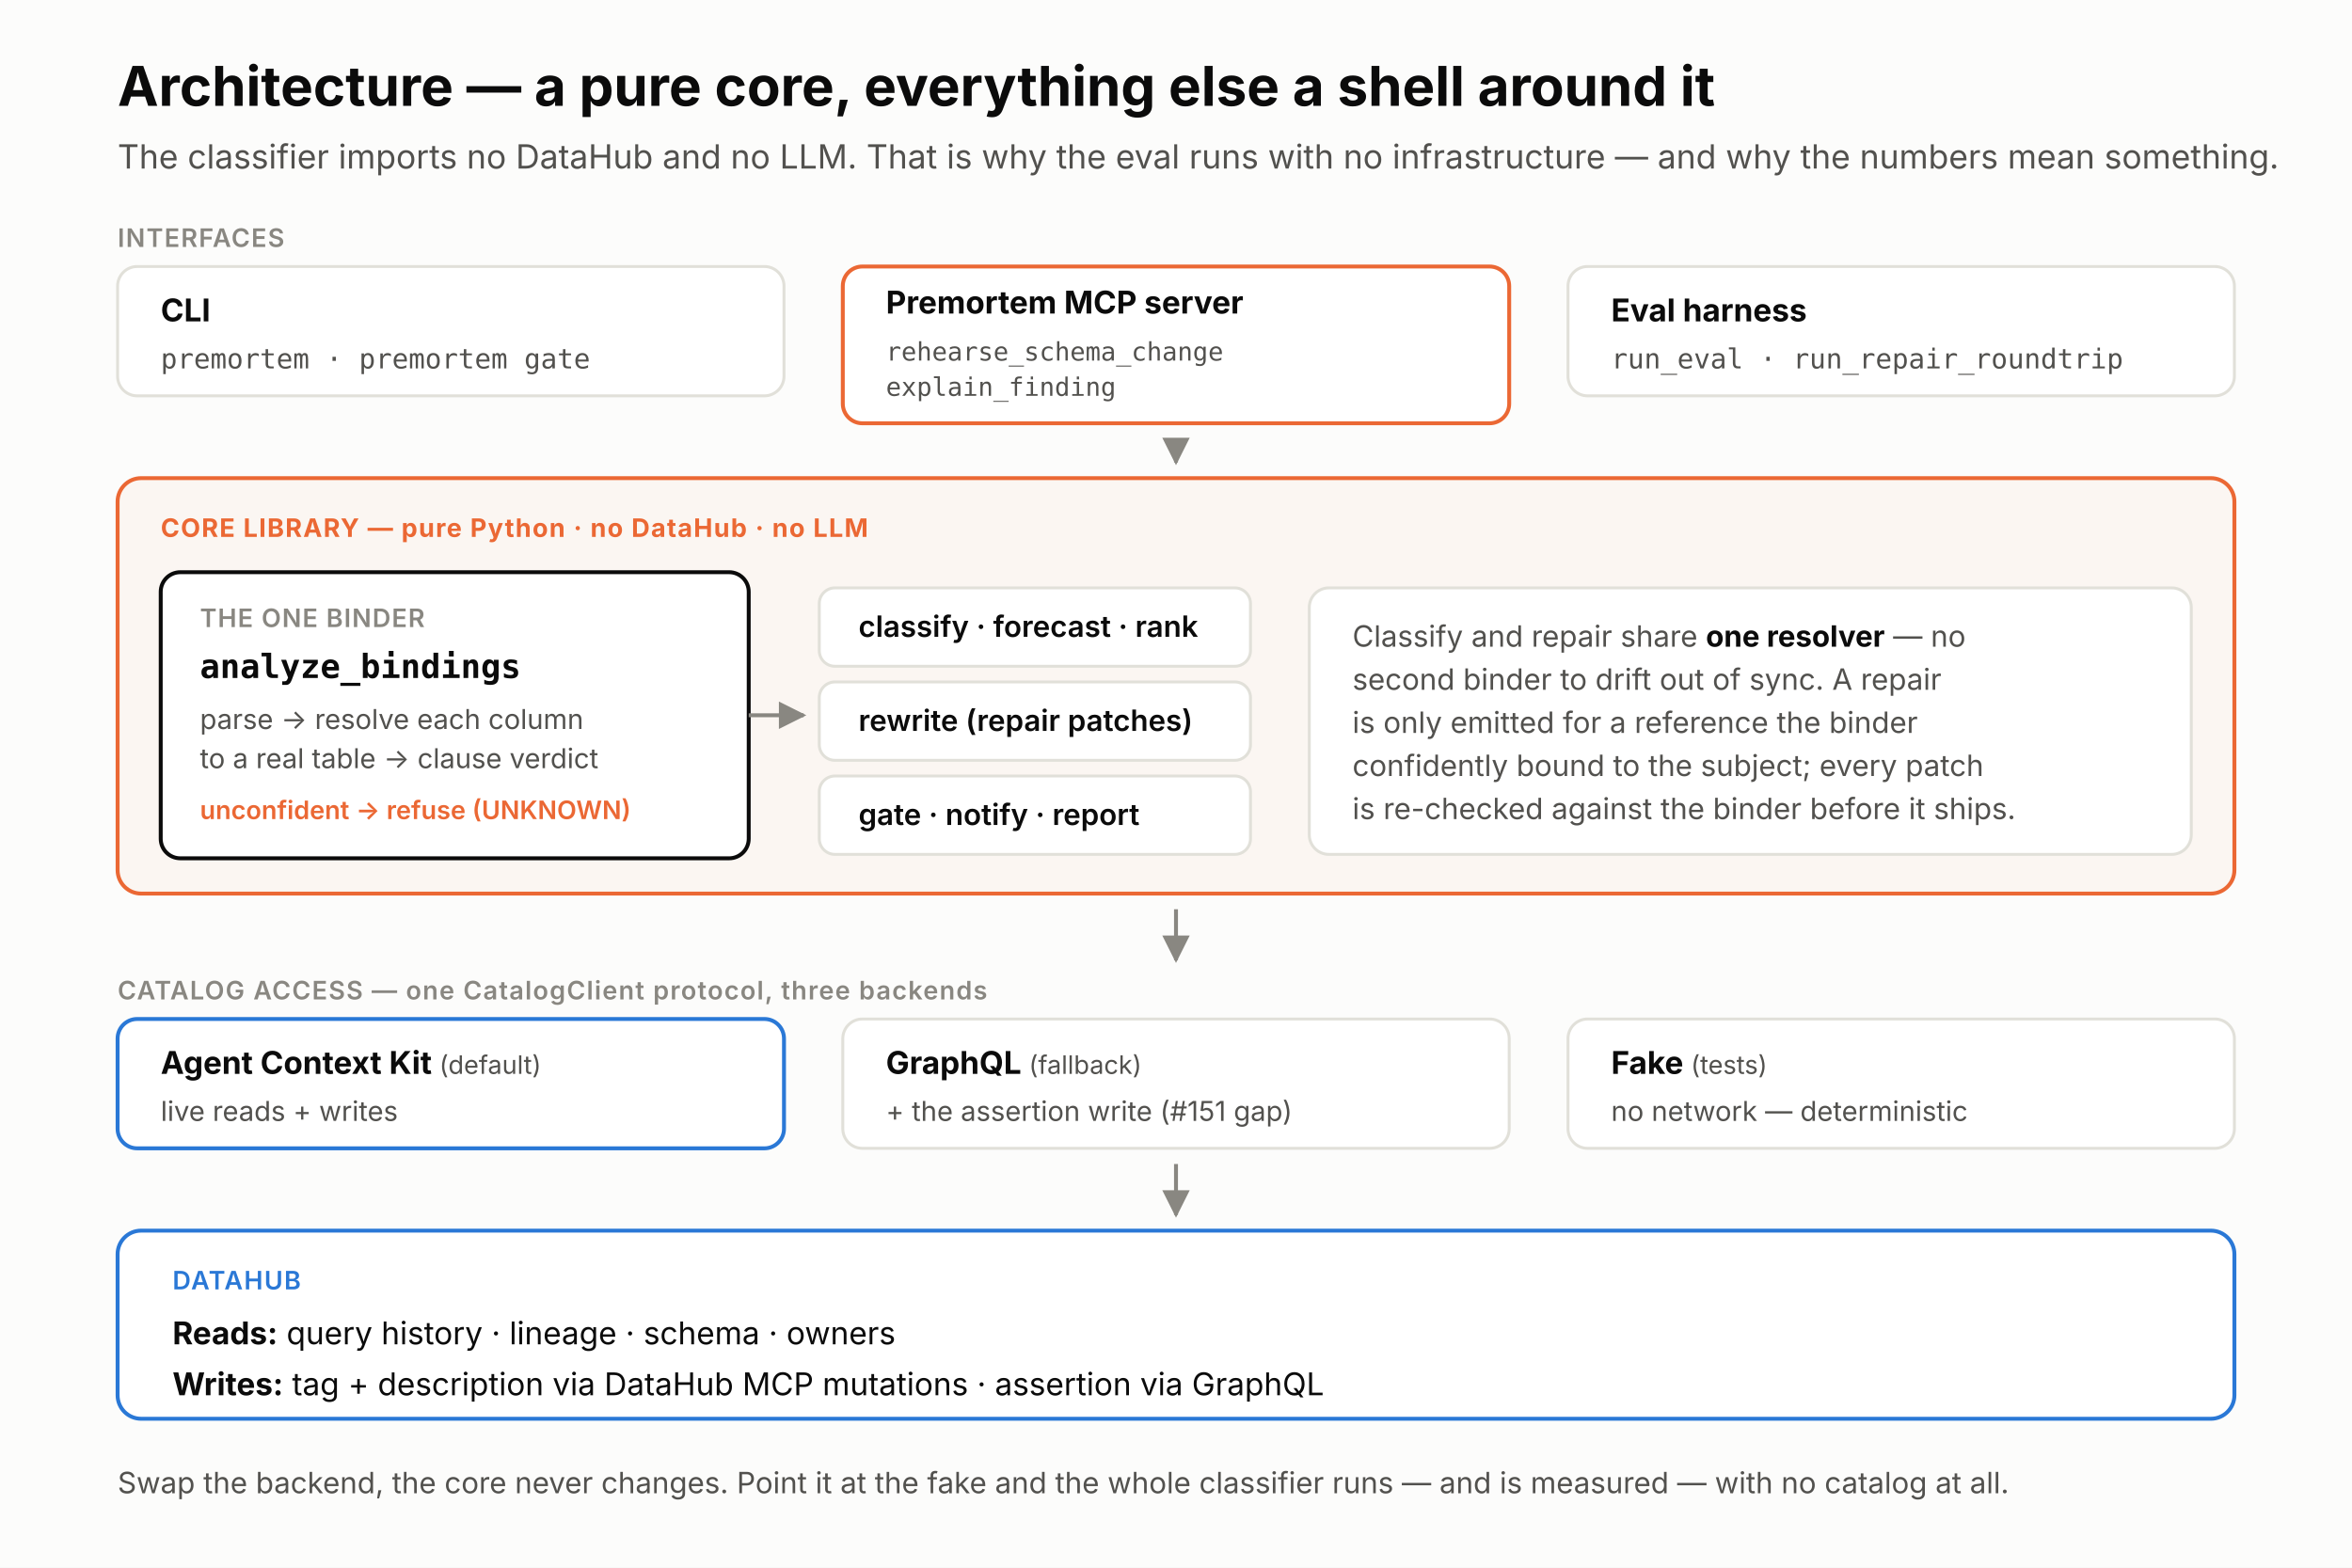
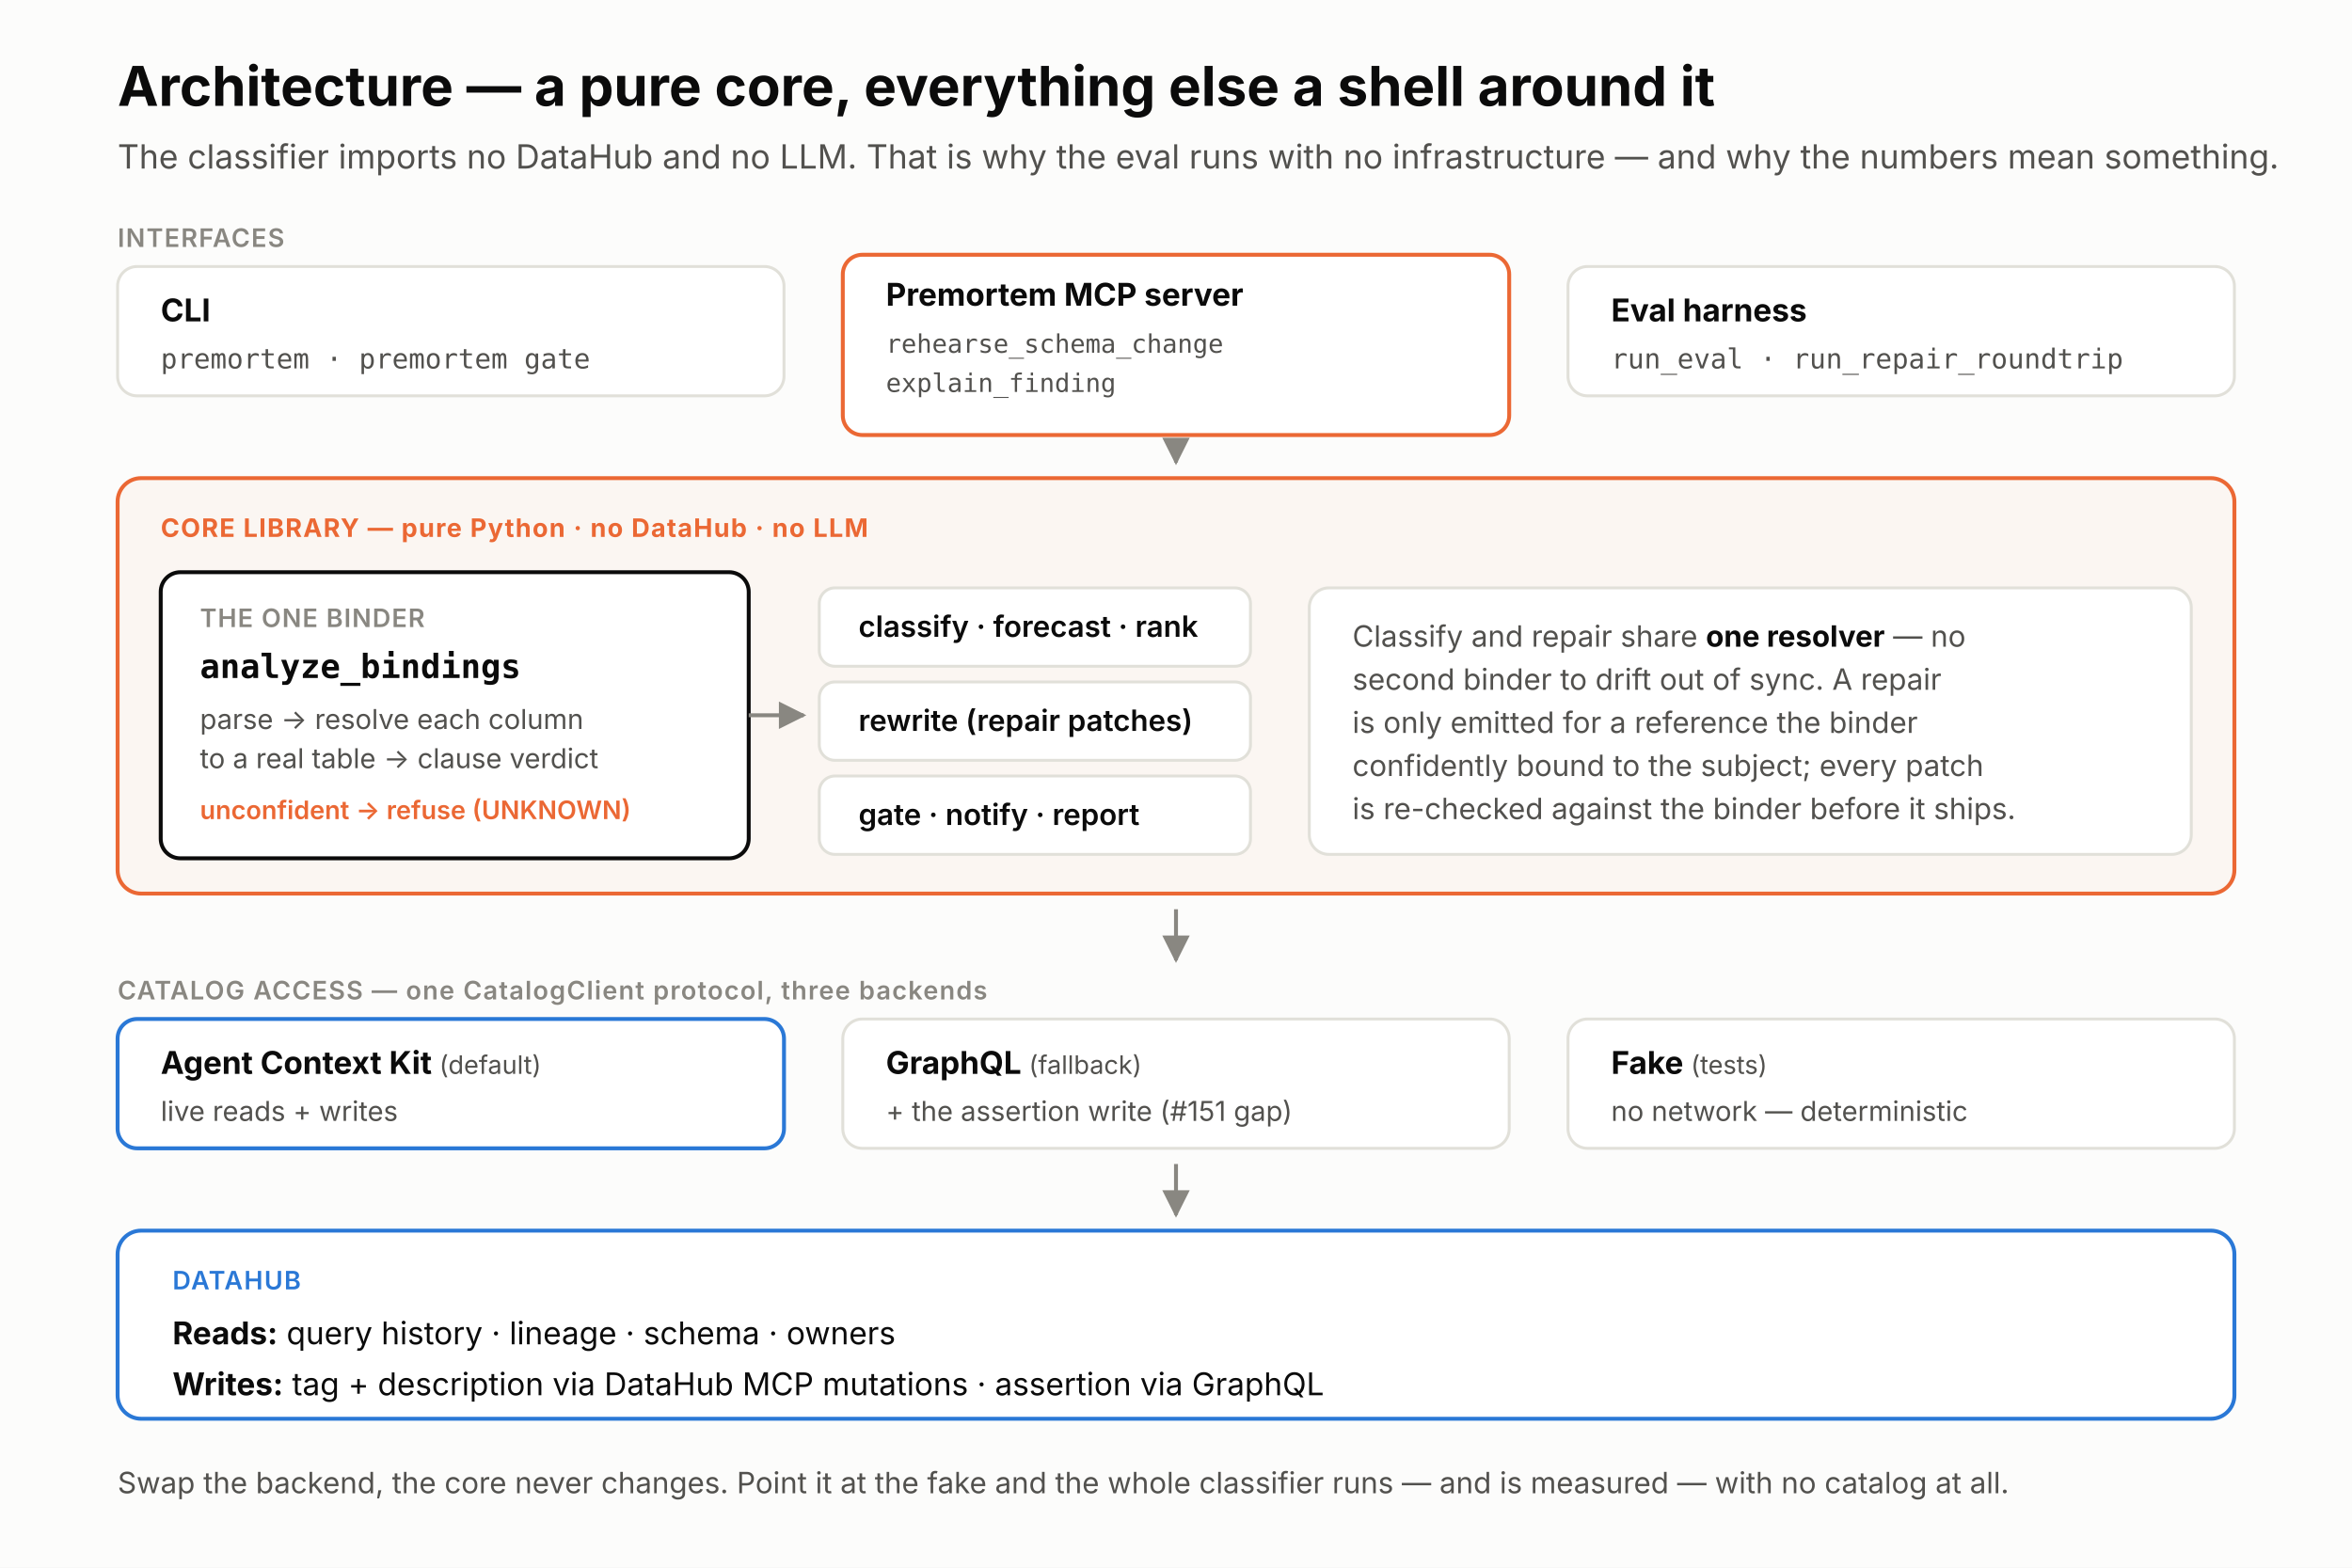
<svg xmlns="http://www.w3.org/2000/svg" viewBox="0 0 1200 800" width="1200" height="800" font-family="system-ui, -apple-system, 'Segoe UI', sans-serif">
  <rect width="1200" height="800" fill="#fcfcfb" />
  <defs>
    <marker id="a" viewBox="0 0 10 10" refX="9" refY="5" markerWidth="7" markerHeight="7" orient="auto-start-reverse">
      <path d="M0 0 L10 5 L0 10 z" fill="#898781" />
    </marker>
  </defs>
  <text x="60" y="54" font-size="28" font-weight="700" fill="#0b0b0b">Architecture — a pure core, everything else a shell around it</text>
  <text x="60" y="86" font-size="17" fill="#52514e">The classifier imports no DataHub and no LLM. That is why the eval runs with no infrastructure — and why the numbers mean something.</text>
  <text x="60" y="126" font-size="13" font-weight="600" fill="#898781" letter-spacing="0.6">INTERFACES</text>
  <g>
    <rect x="60" y="136" width="340" height="66" rx="10" fill="#ffffff" stroke="#e1e0d9" stroke-width="1.5" />
    <text x="82" y="164" font-size="16" font-weight="700" fill="#0b0b0b">CLI</text>
    <text x="82" y="188" font-size="14" font-family="ui-monospace, Menlo, monospace" fill="#52514e">premortem · premortem gate</text>
  </g>
  <g>
-     <rect x="430" y="136" width="340" height="80" rx="10" fill="#ffffff" stroke="#eb6834" stroke-width="2" />
-     <text x="452" y="160" font-size="16" font-weight="700" fill="#0b0b0b">Premortem MCP server</text>
-     <text x="452" y="184" font-size="13" font-family="ui-monospace, Menlo, monospace" fill="#52514e">rehearse_schema_change</text>
-     <text x="452" y="202" font-size="13" font-family="ui-monospace, Menlo, monospace" fill="#52514e">explain_finding</text>
+     <rect x="430" y="130" width="340" height="92" rx="10" fill="#ffffff" stroke="#eb6834" stroke-width="2" />
+     <text x="452" y="156" font-size="16" font-weight="700" fill="#0b0b0b">Premortem MCP server</text>
+     <text x="452" y="180" font-size="13" font-family="ui-monospace, Menlo, monospace" fill="#52514e">rehearse_schema_change</text>
+     <text x="452" y="200" font-size="13" font-family="ui-monospace, Menlo, monospace" fill="#52514e">explain_finding</text>
  </g>
  <g>
    <rect x="800" y="136" width="340" height="66" rx="10" fill="#ffffff" stroke="#e1e0d9" stroke-width="1.5" />
    <text x="822" y="164" font-size="16" font-weight="700" fill="#0b0b0b">Eval harness</text>
    <text x="822" y="188" font-size="14" font-family="ui-monospace, Menlo, monospace" fill="#52514e">run_eval · run_repair_roundtrip</text>
  </g>
-   <path d="M600 224 L600 236" stroke="#898781" stroke-width="2" marker-end="url(#a)" />
+   <path d="M600 230 L600 236" stroke="#898781" stroke-width="2" marker-end="url(#a)" />
  <rect x="60" y="244" width="1080" height="212" rx="12" fill="#fbf6f2" stroke="#eb6834" stroke-width="2" />
  <text x="82" y="274" font-size="13" font-weight="700" fill="#eb6834" letter-spacing="0.6">CORE LIBRARY — pure Python · no DataHub · no LLM</text>
  <rect x="82" y="292" width="300" height="146" rx="10" fill="#ffffff" stroke="#0b0b0b" stroke-width="2" />
  <text x="102" y="320" font-size="13" font-weight="600" fill="#898781" letter-spacing="0.5">THE ONE BINDER</text>
  <text x="102" y="346" font-size="17" font-weight="700" font-family="ui-monospace, Menlo, monospace" fill="#0b0b0b">analyze_bindings</text>
  <text x="102" y="372" font-size="14" fill="#52514e">parse → resolve each column</text>
  <text x="102" y="392" font-size="14" fill="#52514e">to a real table → clause verdict</text>
  <text x="102" y="418" font-size="13" fill="#eb6834" font-weight="600">unconfident → refuse (UNKNOWN)</text>
  <path d="M382 365 L410 365" stroke="#898781" stroke-width="2" marker-end="url(#a)" />
  <g font-size="15" fill="#0b0b0b">
    <rect x="418" y="300" width="220" height="40" rx="8" fill="#ffffff" stroke="#e1e0d9" stroke-width="1.5" />
    <text x="438" y="325" font-weight="600">classify · forecast · rank</text>
    <rect x="418" y="348" width="220" height="40" rx="8" fill="#ffffff" stroke="#e1e0d9" stroke-width="1.5" />
    <text x="438" y="373" font-weight="600">rewrite (repair patches)</text>
    <rect x="418" y="396" width="220" height="40" rx="8" fill="#ffffff" stroke="#e1e0d9" stroke-width="1.5" />
    <text x="438" y="421" font-weight="600">gate · notify · report</text>
  </g>
  <rect x="668" y="300" width="450" height="136" rx="10" fill="#ffffff" stroke="#e1e0d9" stroke-width="1.5" />
  <text x="690" y="330" font-size="15" fill="#52514e">Classify and repair share <tspan font-weight="700" fill="#0b0b0b">one resolver</tspan> — no</text>
  <text x="690" y="352" font-size="15" fill="#52514e">second binder to drift out of sync. A repair</text>
  <text x="690" y="374" font-size="15" fill="#52514e">is only emitted for a reference the binder</text>
  <text x="690" y="396" font-size="15" fill="#52514e">confidently bound to the subject; every patch</text>
  <text x="690" y="418" font-size="15" fill="#52514e">is re-checked against the binder before it ships.</text>
  <path d="M600 464 L600 490" stroke="#898781" stroke-width="2" marker-end="url(#a)" />
  <text x="60" y="510" font-size="13" font-weight="600" fill="#898781" letter-spacing="0.6">CATALOG ACCESS — one CatalogClient protocol, three backends</text>
  <g>
    <rect x="60" y="520" width="340" height="66" rx="10" fill="#ffffff" stroke="#2a78d6" stroke-width="2" />
    <text x="82" y="548" font-size="16" font-weight="700" fill="#0b0b0b">Agent Context Kit <tspan font-size="13" font-weight="400" fill="#52514e">(default)</tspan>
    </text>
    <text x="82" y="572" font-size="14" fill="#52514e">live reads + writes</text>
  </g>
  <g>
    <rect x="430" y="520" width="340" height="66" rx="10" fill="#ffffff" stroke="#e1e0d9" stroke-width="1.5" />
    <text x="452" y="548" font-size="16" font-weight="700" fill="#0b0b0b">GraphQL <tspan font-size="13" font-weight="400" fill="#52514e">(fallback)</tspan>
    </text>
    <text x="452" y="572" font-size="14" fill="#52514e">+ the assertion write (#151 gap)</text>
  </g>
  <g>
    <rect x="800" y="520" width="340" height="66" rx="10" fill="#ffffff" stroke="#e1e0d9" stroke-width="1.5" />
    <text x="822" y="548" font-size="16" font-weight="700" fill="#0b0b0b">Fake <tspan font-size="13" font-weight="400" fill="#52514e">(tests)</tspan>
    </text>
    <text x="822" y="572" font-size="14" fill="#52514e">no network — deterministic</text>
  </g>
  <path d="M600 594 L600 620" stroke="#898781" stroke-width="2" marker-end="url(#a)" />
  <rect x="60" y="628" width="1080" height="96" rx="12" fill="#ffffff" stroke="#2a78d6" stroke-width="2" />
  <text x="88" y="658" font-size="13" font-weight="600" fill="#2a78d6" letter-spacing="0.6">DATAHUB</text>
  <text x="88" y="686" font-size="16" fill="#0b0b0b">
    <tspan font-weight="700">Reads:</tspan> query history · lineage · schema · owners</text>
  <text x="88" y="712" font-size="16" fill="#0b0b0b">
    <tspan font-weight="700">Writes:</tspan> tag + description via DataHub MCP mutations · assertion via GraphQL</text>
  <text x="60" y="762" font-size="15" fill="#52514e">Swap the backend, the core never changes. Point it at the fake and the whole classifier runs — and is measured — with no catalog at all.</text>
</svg>
